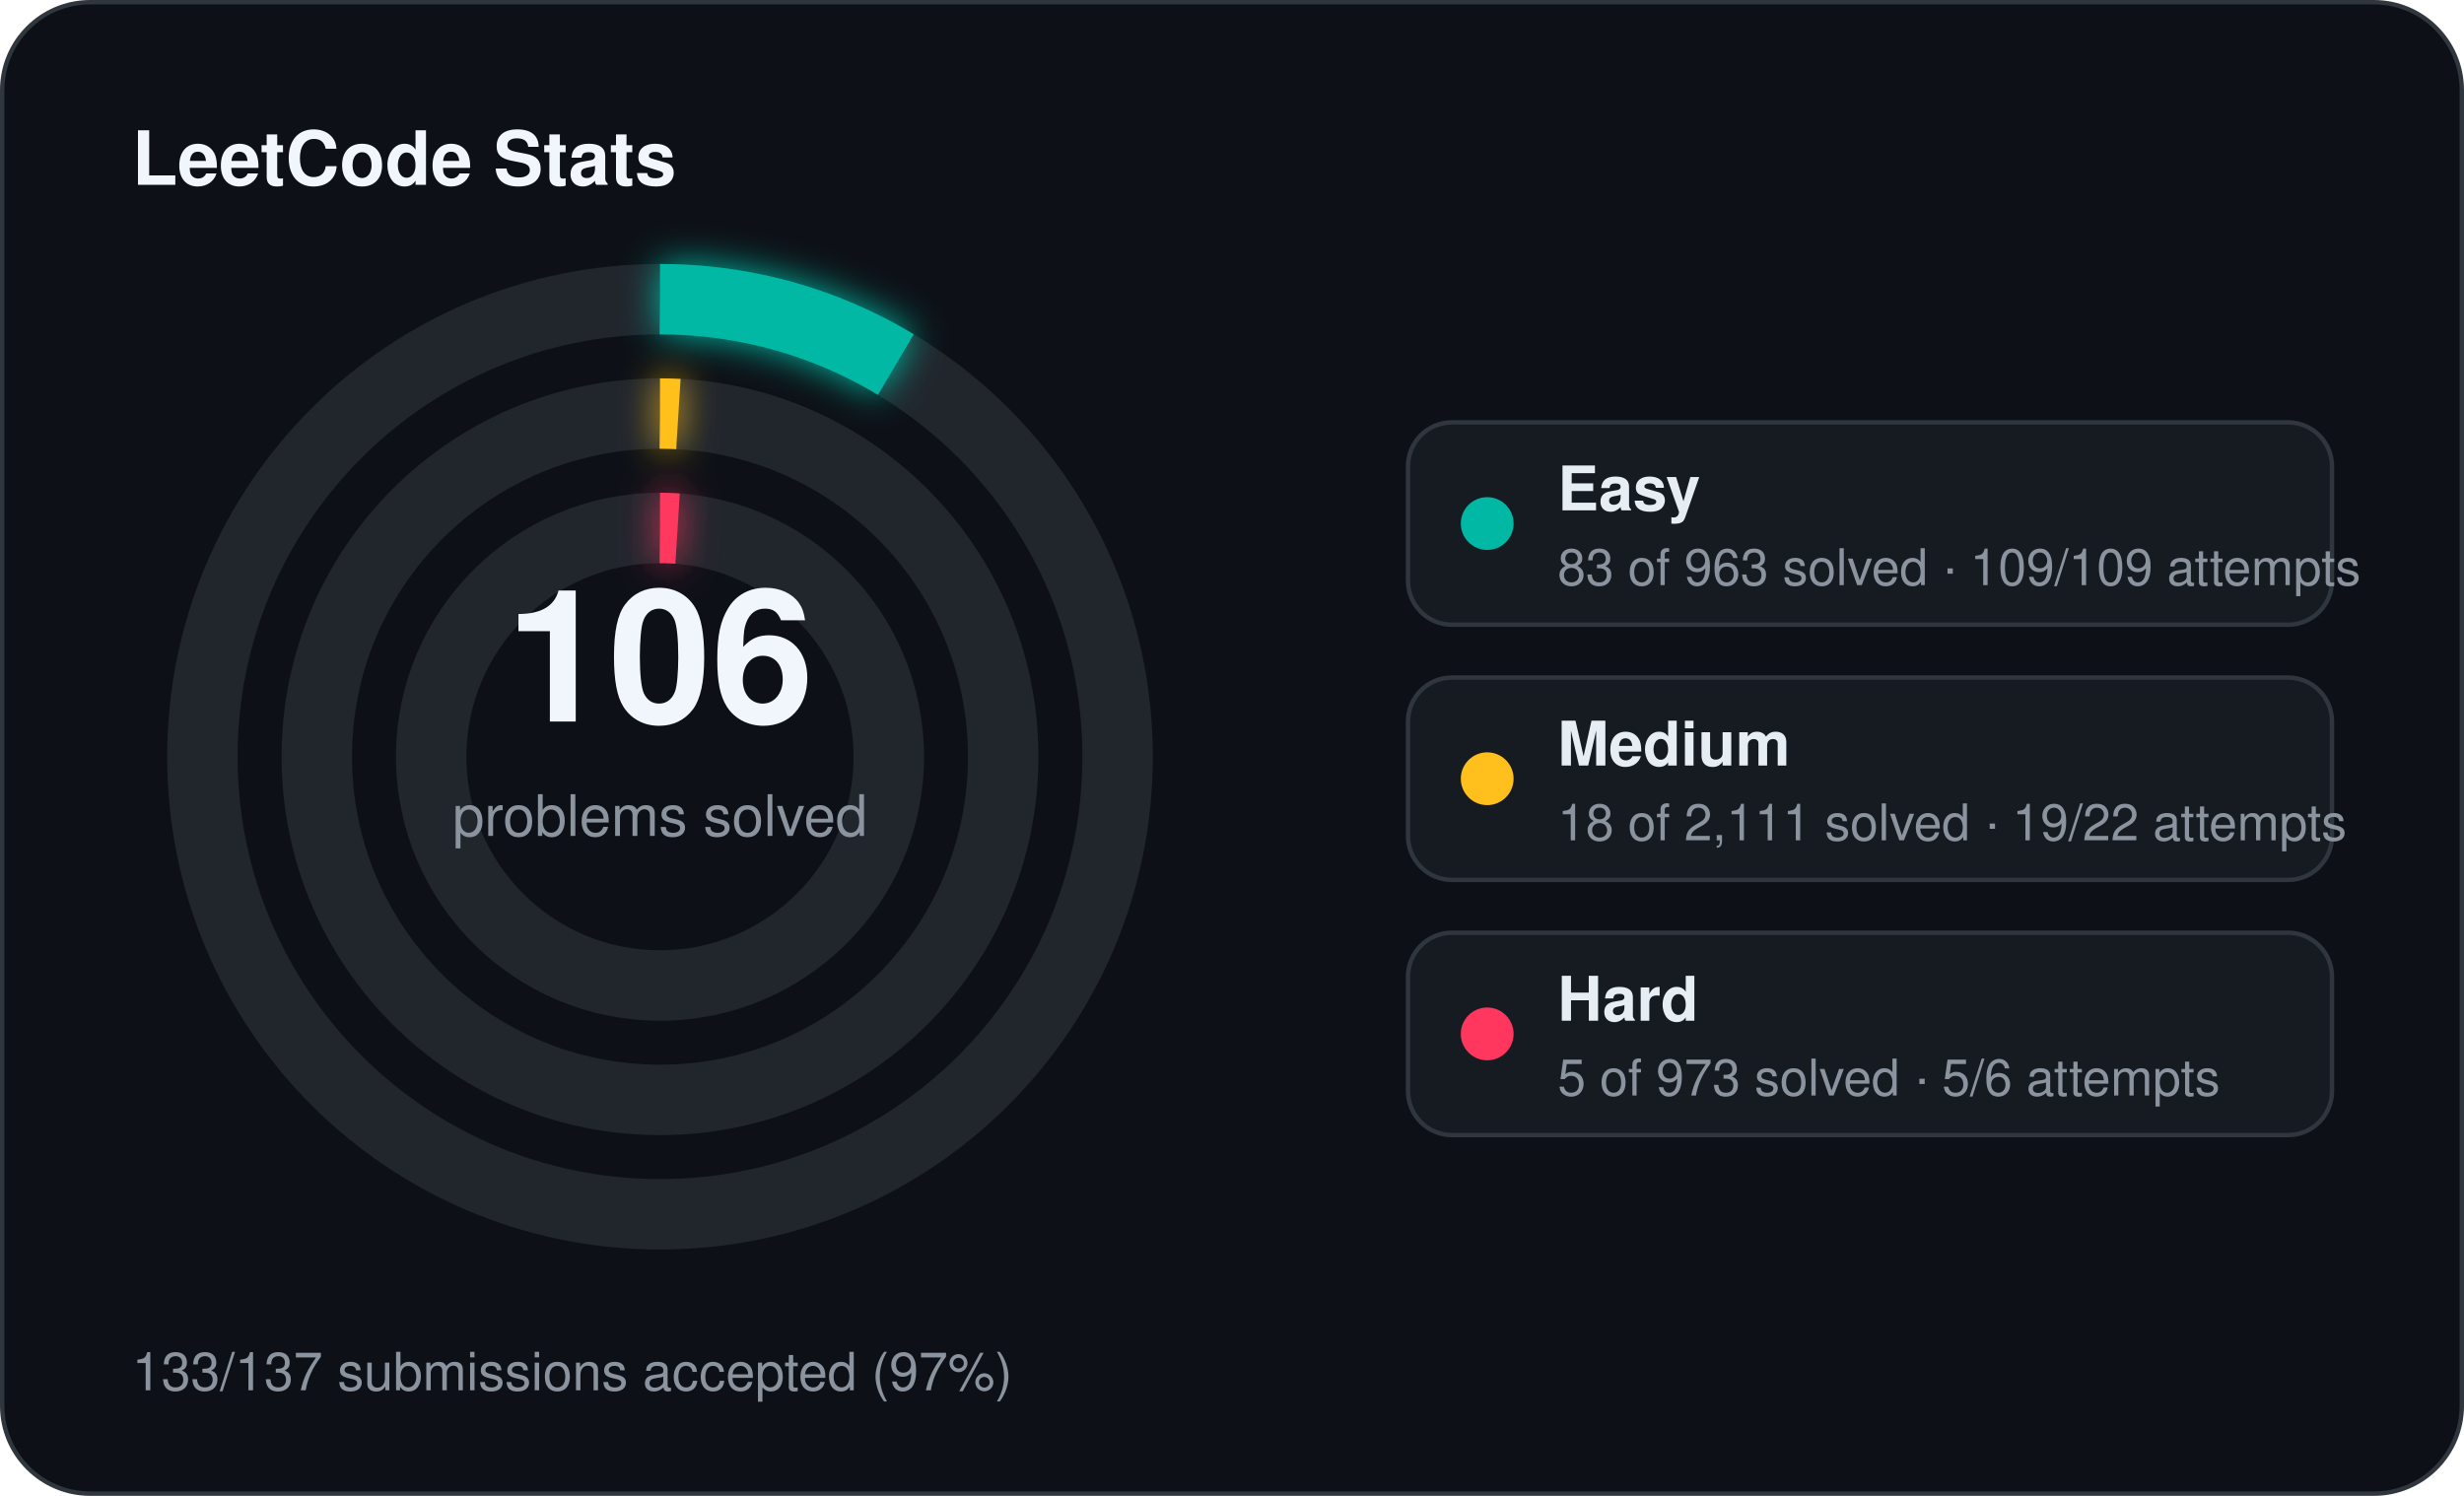
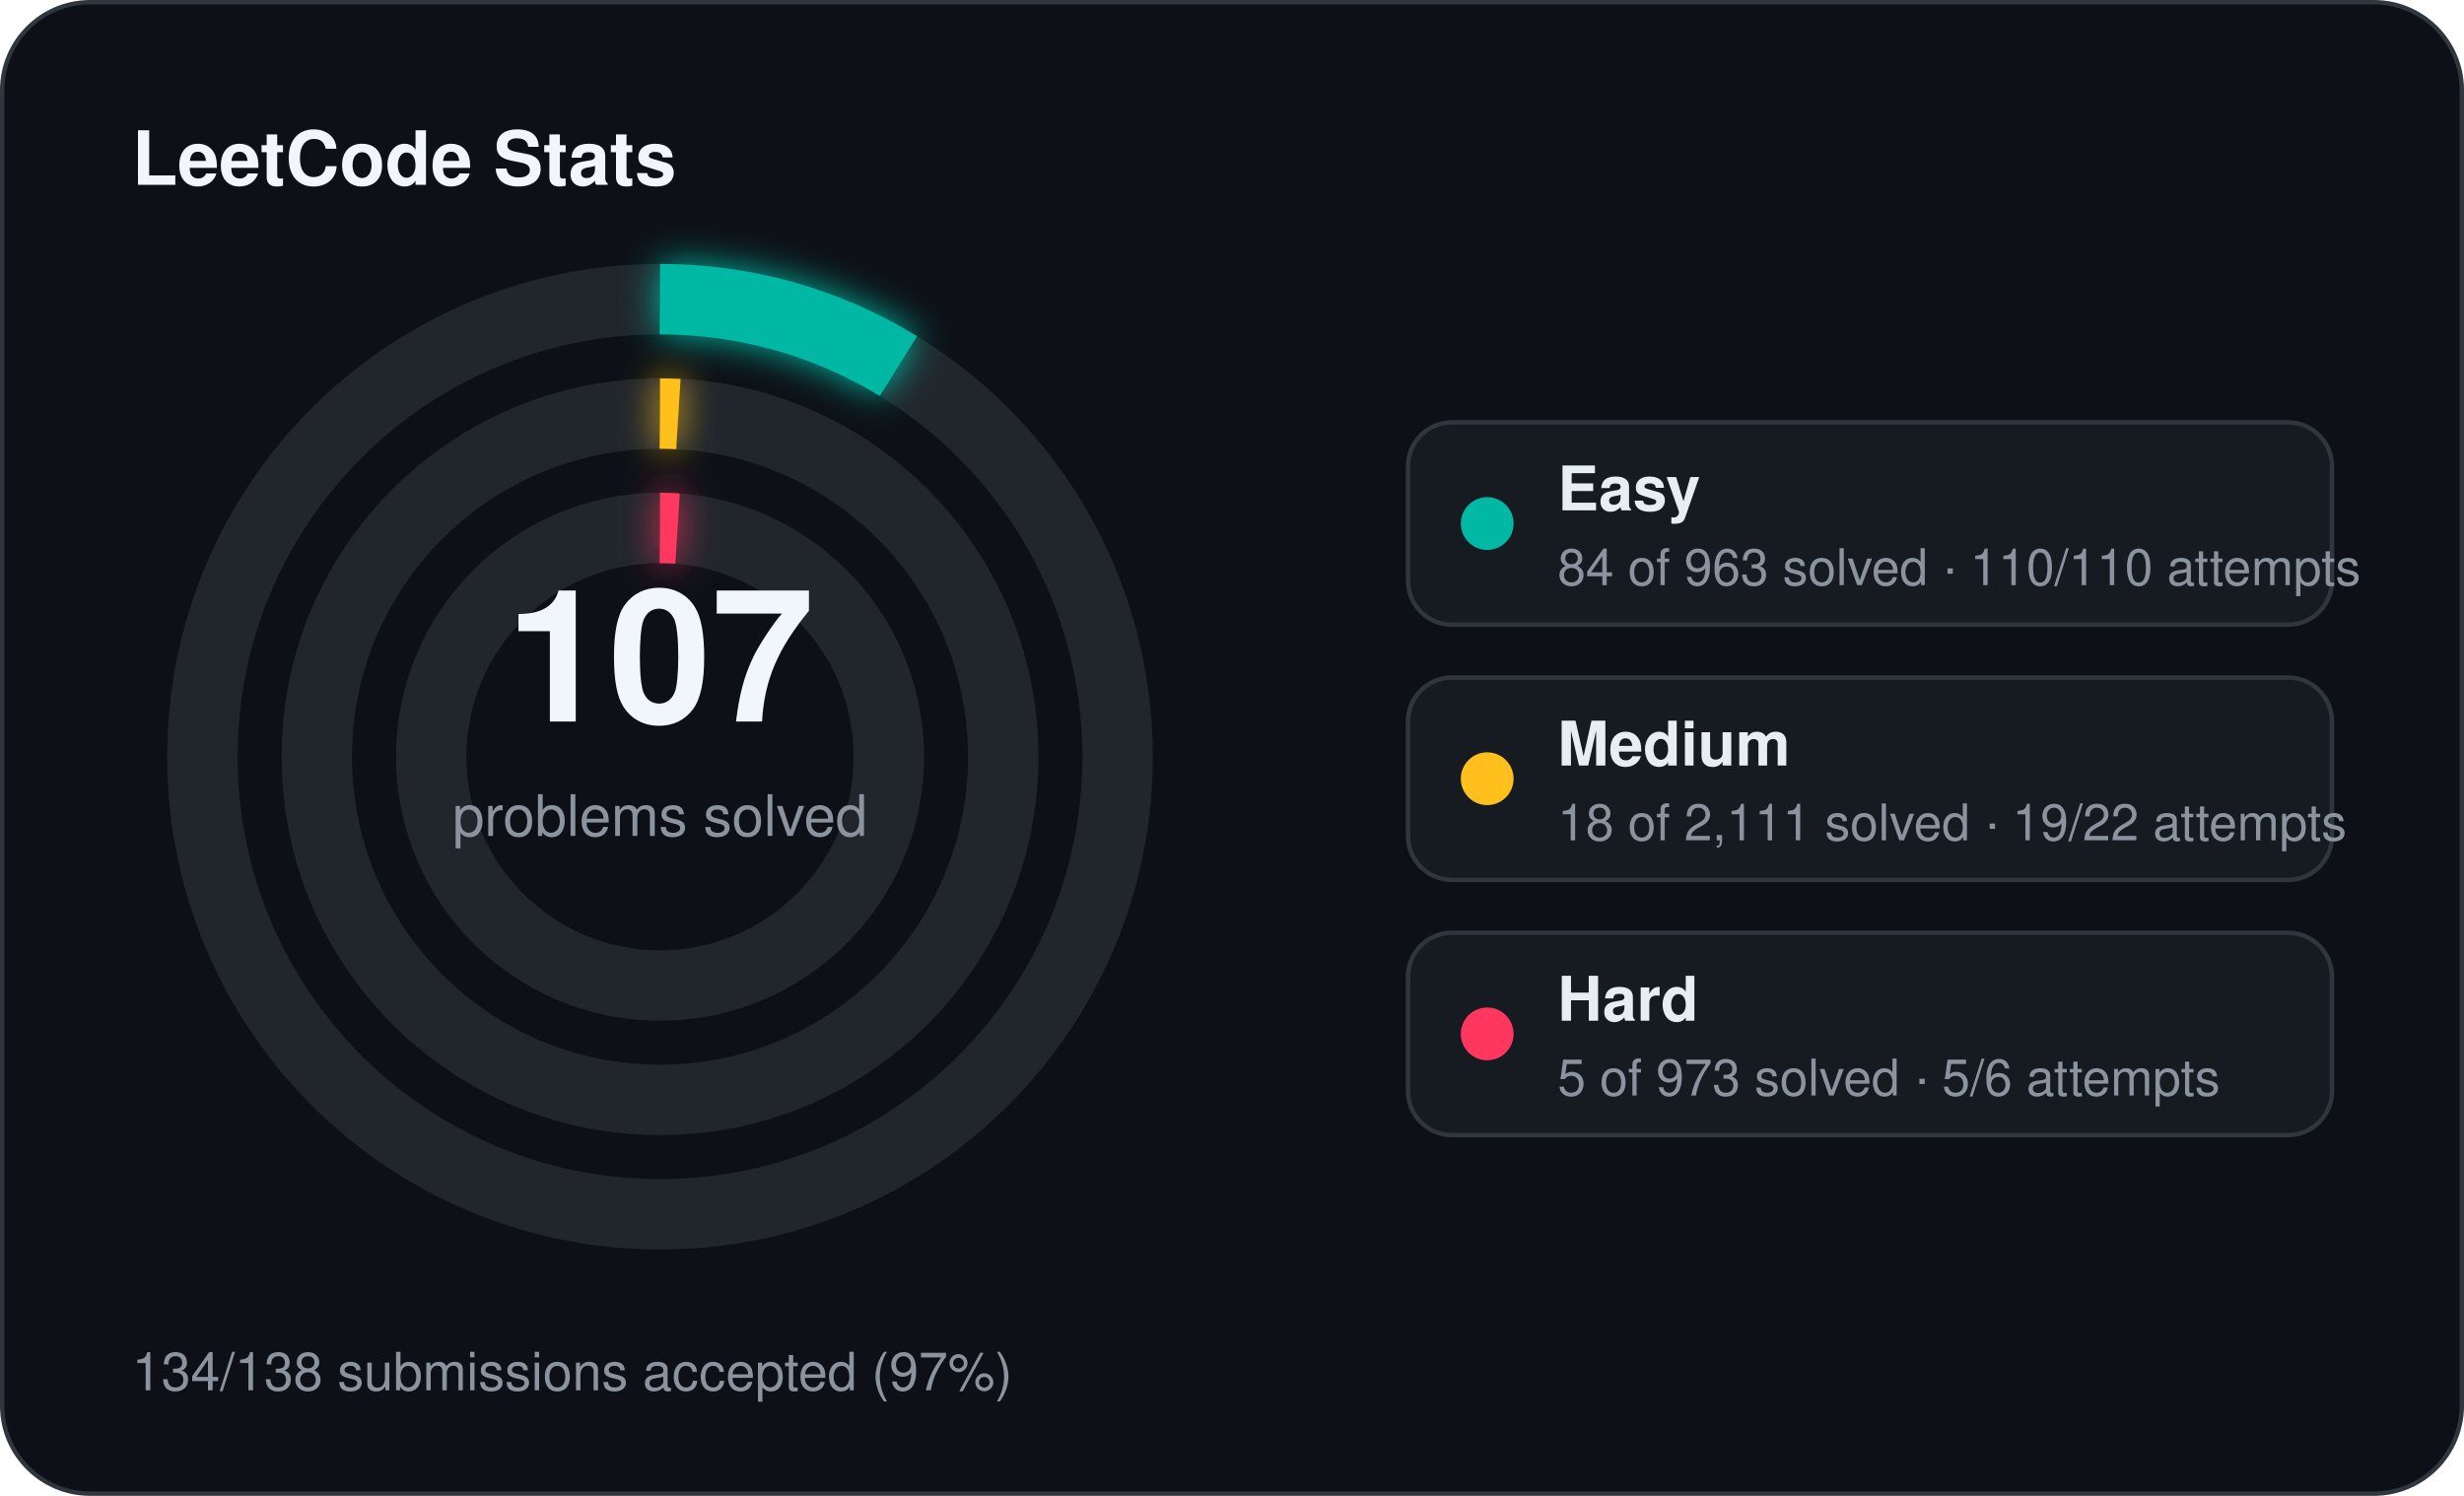
<svg xmlns="http://www.w3.org/2000/svg" width="560" height="340" viewBox="0 0 560 340">
  <defs>
    <filter id="stats-glow" x="-60%" y="-60%" width="220%" height="220%">
      <feGaussianBlur stdDeviation="4" result="blur" />
      <feMerge>
        <feMergeNode in="blur" />
        <feMergeNode in="SourceGraphic" />
      </feMerge>
    </filter>
  </defs>
  <rect x="0.5" y="0.5" width="559" height="339" rx="20" fill="#0d1117" stroke="#30363d" stroke-width="1" />
  <text x="30" y="42" fill="#f0f6fc" font-family="Segoe UI, Helvetica, Arial, sans-serif" font-size="17" font-weight="700">LeetCode Stats</text>
  <circle cx="150" cy="172" r="104" fill="none" stroke="#21262d" stroke-width="16" />
-   <circle cx="150" cy="172" r="104" fill="none" stroke="#00b8a3" stroke-width="16" stroke-linecap="butt" stroke-dasharray="56.32 653.45" transform="rotate(-90 150 172)" filter="url(#stats-glow)" />
+   <circle cx="150" cy="172" r="104" fill="none" stroke="#00b8a3" stroke-width="16" stroke-linecap="butt" stroke-dasharray="57.00 653.45" transform="rotate(-90 150 172)" filter="url(#stats-glow)" />
  <circle cx="150" cy="172" r="78" fill="none" stroke="#21262d" stroke-width="16" />
  <circle cx="150" cy="172" r="78" fill="none" stroke="#ffc01e" stroke-width="16" stroke-linecap="butt" stroke-dasharray="4.18 490.09" transform="rotate(-90 150 172)" filter="url(#stats-glow)" />
  <circle cx="150" cy="172" r="52" fill="none" stroke="#21262d" stroke-width="16" />
  <circle cx="150" cy="172" r="52" fill="none" stroke="#ff375f" stroke-width="16" stroke-linecap="butt" stroke-dasharray="4.00 326.73" transform="rotate(-90 150 172)" filter="url(#stats-glow)" />
-   <text x="150" y="164" text-anchor="middle" fill="#f0f6fc" font-family="Segoe UI, Helvetica, Arial, sans-serif" font-size="42" font-weight="700">106</text>
+   <text x="150" y="164" text-anchor="middle" fill="#f0f6fc" font-family="Segoe UI, Helvetica, Arial, sans-serif" font-size="42" font-weight="700">107</text>
  <text x="150" y="190" text-anchor="middle" fill="#8b949e" font-family="Segoe UI, Helvetica, Arial, sans-serif" font-size="13">problems solved</text>
  <rect x="320" y="96" width="210" height="46" rx="10" fill="#161b22" stroke="#30363d" stroke-width="1" />
  <circle cx="338" cy="119" r="6" fill="#00b8a3" />
  <text x="354" y="116" fill="#e6edf3" font-family="Segoe UI, Helvetica, Arial, sans-serif" font-size="14" font-weight="600">Easy</text>
-   <text x="354" y="133" fill="#8b949e" font-family="Segoe UI, Helvetica, Arial, sans-serif" font-size="11.5">83 of 963 solved · 109/109 attempts</text>
+   <text x="354" y="133" fill="#8b949e" font-family="Segoe UI, Helvetica, Arial, sans-serif" font-size="11.5">84 of 963 solved · 110/110 attempts</text>
  <rect x="320" y="154" width="210" height="46" rx="10" fill="#161b22" stroke="#30363d" stroke-width="1" />
  <circle cx="338" cy="177" r="6" fill="#ffc01e" />
  <text x="354" y="174" fill="#e6edf3" font-family="Segoe UI, Helvetica, Arial, sans-serif" font-size="14" font-weight="600">Medium</text>
  <text x="354" y="191" fill="#8b949e" font-family="Segoe UI, Helvetica, Arial, sans-serif" font-size="11.5">18 of 2,111 solved · 19/22 attempts</text>
  <rect x="320" y="212" width="210" height="46" rx="10" fill="#161b22" stroke="#30363d" stroke-width="1" />
  <circle cx="338" cy="235" r="6" fill="#ff375f" />
  <text x="354" y="232" fill="#e6edf3" font-family="Segoe UI, Helvetica, Arial, sans-serif" font-size="14" font-weight="600">Hard</text>
  <text x="354" y="249" fill="#8b949e" font-family="Segoe UI, Helvetica, Arial, sans-serif" font-size="11.5">5 of 973 solved · 5/6 attempts</text>
-   <text x="30" y="316" fill="#8b949e" font-family="Segoe UI, Helvetica, Arial, sans-serif" font-size="12">133/137 submissions accepted (97%)</text>
+   <text x="30" y="316" fill="#8b949e" font-family="Segoe UI, Helvetica, Arial, sans-serif" font-size="12">134/138 submissions accepted (97%)</text>
</svg>
